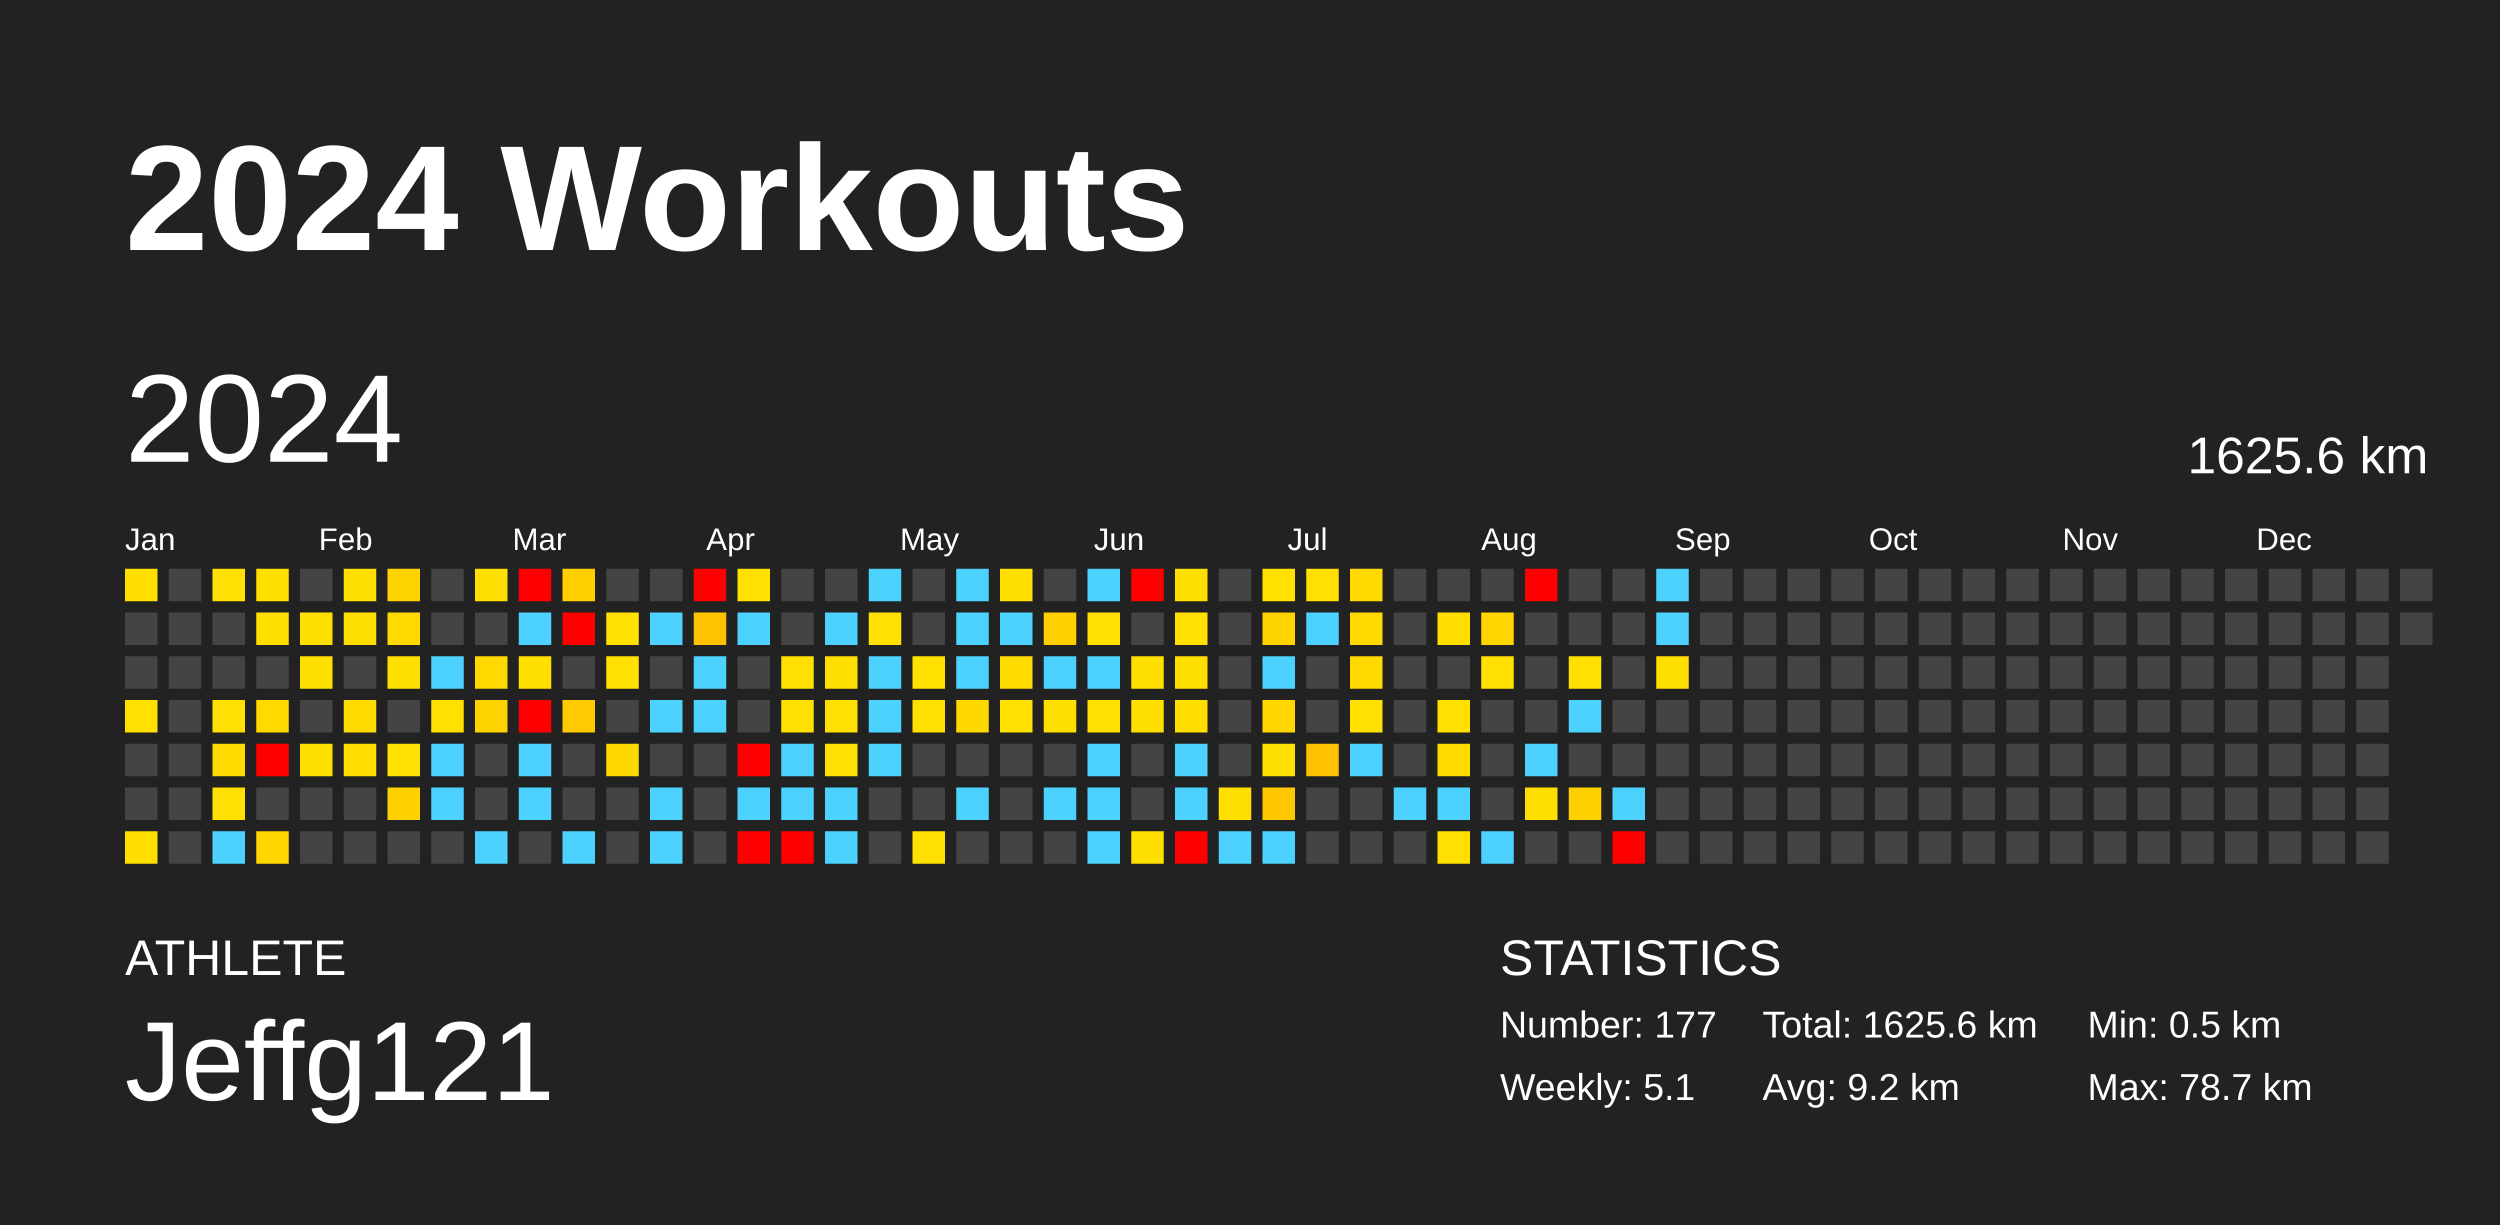
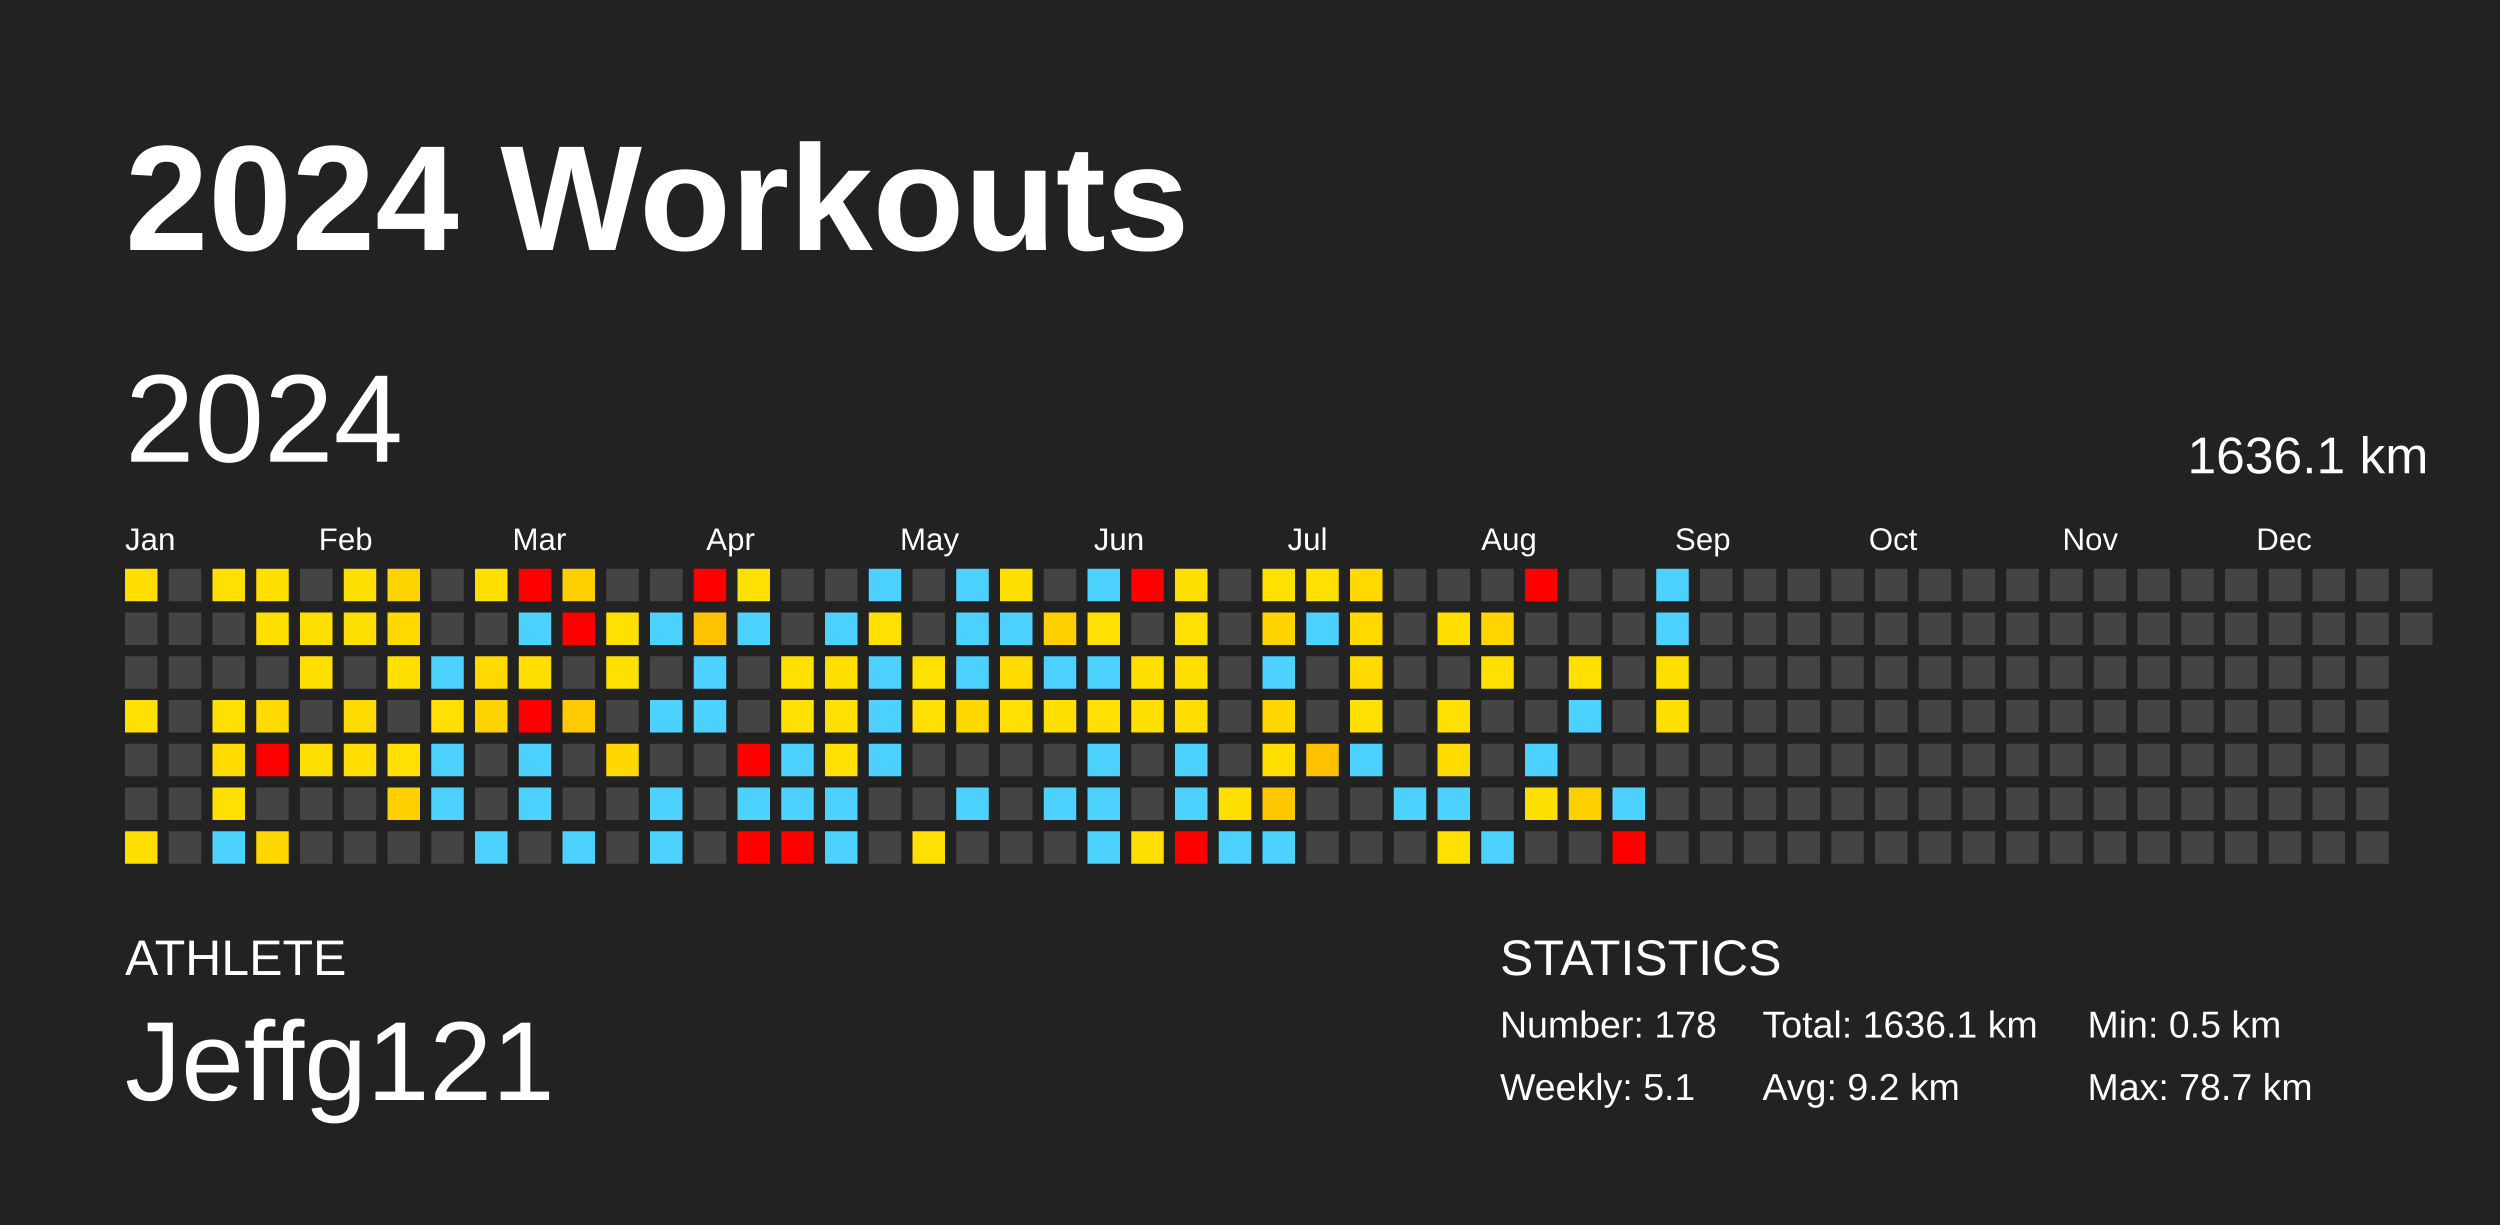
<svg xmlns="http://www.w3.org/2000/svg" baseProfile="full" height="98mm" version="1.1" viewBox="0,0,200,98" width="200mm">
  <defs />
  <rect fill="#222222" height="98" width="200" x="0" y="0" />
  <text fill="#FFFFFF" style="font-size:12px; font-family:Arial; font-weight:bold;" x="10" y="20">2024 Workouts</text>
  <text fill="#FFFFFF" style="font-size:4px; font-family:Arial" x="10" y="78">ATHLETE</text>
  <text fill="#FFFFFF" style="font-size:9px; font-family:Arial" x="10" y="88">Jeffg121</text>
  <text fill="#FFFFFF" style="font-size:4px; font-family:Arial" x="120" y="78">STATISTICS</text>
-   <text fill="#FFFFFF" style="font-size:3px; font-family:Arial" x="120" y="83">Number: 177</text>
+   <text fill="#FFFFFF" style="font-size:3px; font-family:Arial" x="120" y="83">Number: 178</text>
  <text fill="#FFFFFF" style="font-size:3px; font-family:Arial" x="120" y="88">Weekly: 5.1</text>
-   <text fill="#FFFFFF" style="font-size:3px; font-family:Arial" x="141" y="83">Total: 1625.6 km</text>
+   <text fill="#FFFFFF" style="font-size:3px; font-family:Arial" x="141" y="83">Total: 1636.1 km</text>
  <text fill="#FFFFFF" style="font-size:3px; font-family:Arial" x="141" y="88">Avg: 9.2 km</text>
  <text fill="#FFFFFF" style="font-size:3px; font-family:Arial" x="167" y="83">Min: 0.5 km</text>
  <text fill="#FFFFFF" style="font-size:3px; font-family:Arial" x="167" y="88">Max: 78.7 km</text>
  <text dominant-baseline="hanging" fill="#FFFFFF" style="font-size:10.0px; font-family:Arial;" x="10" y="30">2024</text>
-   <text dominant-baseline="hanging" fill="#FFFFFF" style="font-size:4.125px; font-family:Arial;" x="175" y="35">1625.6 km</text>
+   <text dominant-baseline="hanging" fill="#FFFFFF" style="font-size:4.125px; font-family:Arial;" x="175" y="35">1636.1 km</text>
  <text fill="#FFFFFF" style="font-size:2.5px; font-family:Arial" x="10.0" y="44">Jan</text>
  <text fill="#FFFFFF" style="font-size:2.5px; font-family:Arial" x="25.5" y="44">Feb</text>
  <text fill="#FFFFFF" style="font-size:2.5px; font-family:Arial" x="41.0" y="44">Mar</text>
  <text fill="#FFFFFF" style="font-size:2.5px; font-family:Arial" x="56.5" y="44">Apr</text>
  <text fill="#FFFFFF" style="font-size:2.5px; font-family:Arial" x="72.0" y="44">May</text>
  <text fill="#FFFFFF" style="font-size:2.5px; font-family:Arial" x="87.5" y="44">Jun</text>
  <text fill="#FFFFFF" style="font-size:2.5px; font-family:Arial" x="103.0" y="44">Jul</text>
  <text fill="#FFFFFF" style="font-size:2.5px; font-family:Arial" x="118.5" y="44">Aug</text>
  <text fill="#FFFFFF" style="font-size:2.5px; font-family:Arial" x="134.0" y="44">Sep</text>
  <text fill="#FFFFFF" style="font-size:2.5px; font-family:Arial" x="149.5" y="44">Oct</text>
  <text fill="#FFFFFF" style="font-size:2.5px; font-family:Arial" x="165.0" y="44">Nov</text>
  <text fill="#FFFFFF" style="font-size:2.5px; font-family:Arial" x="180.5" y="44">Dec</text>
  <rect fill="#ffde00" height="2.6" width="2.6" x="10.0" y="45.5" />
  <rect fill="#444444" height="2.6" width="2.6" x="10.0" y="49.0" />
  <rect fill="#444444" height="2.6" width="2.6" x="10.0" y="52.5" />
  <rect fill="#ffe000" height="2.6" width="2.6" x="10.0" y="56.0" />
  <rect fill="#444444" height="2.6" width="2.6" x="10.0" y="59.5" />
  <rect fill="#444444" height="2.6" width="2.6" x="10.0" y="63.0" />
  <rect fill="#ffde00" height="2.6" width="2.6" x="10.0" y="66.5" />
  <rect fill="#444444" height="2.6" width="2.6" x="13.5" y="45.5" />
  <rect fill="#444444" height="2.6" width="2.6" x="13.5" y="49.0" />
  <rect fill="#444444" height="2.6" width="2.6" x="13.5" y="52.5" />
  <rect fill="#444444" height="2.6" width="2.6" x="13.5" y="56.0" />
  <rect fill="#444444" height="2.6" width="2.6" x="13.5" y="59.5" />
  <rect fill="#444444" height="2.6" width="2.6" x="13.5" y="63.0" />
  <rect fill="#444444" height="2.6" width="2.6" x="13.5" y="66.5" />
  <rect fill="#ffe000" height="2.6" width="2.6" x="17.0" y="45.5" />
  <rect fill="#444444" height="2.6" width="2.6" x="17.0" y="49.0" />
  <rect fill="#444444" height="2.6" width="2.6" x="17.0" y="52.5" />
  <rect fill="#ffe000" height="2.6" width="2.6" x="17.0" y="56.0" />
  <rect fill="#ffdb00" height="2.6" width="2.6" x="17.0" y="59.5" />
  <rect fill="#ffe000" height="2.6" width="2.6" x="17.0" y="63.0" />
  <rect fill="#4dd2ff" height="2.6" width="2.6" x="17.0" y="66.5" />
  <rect fill="#ffdf00" height="2.6" width="2.6" x="20.5" y="45.5" />
  <rect fill="#ffdf00" height="2.6" width="2.6" x="20.5" y="49.0" />
  <rect fill="#444444" height="2.6" width="2.6" x="20.5" y="52.5" />
  <rect fill="#ffd900" height="2.6" width="2.6" x="20.5" y="56.0" />
  <rect fill="red" height="2.6" width="2.6" x="20.5" y="59.5" />
  <rect fill="#444444" height="2.6" width="2.6" x="20.5" y="63.0" />
  <rect fill="#ffd600" height="2.6" width="2.6" x="20.5" y="66.5" />
  <rect fill="#444444" height="2.6" width="2.6" x="24.0" y="45.5" />
  <rect fill="#ffdf00" height="2.6" width="2.6" x="24.0" y="49.0" />
  <rect fill="#ffdf00" height="2.6" width="2.6" x="24.0" y="52.5" />
  <rect fill="#444444" height="2.6" width="2.6" x="24.0" y="56.0" />
  <rect fill="#ffdf00" height="2.6" width="2.6" x="24.0" y="59.5" />
  <rect fill="#444444" height="2.6" width="2.6" x="24.0" y="63.0" />
  <rect fill="#444444" height="2.6" width="2.6" x="24.0" y="66.5" />
  <rect fill="#ffdf00" height="2.6" width="2.6" x="27.5" y="45.5" />
  <rect fill="#ffdf00" height="2.6" width="2.6" x="27.5" y="49.0" />
  <rect fill="#444444" height="2.6" width="2.6" x="27.5" y="52.5" />
  <rect fill="#ffda00" height="2.6" width="2.6" x="27.5" y="56.0" />
  <rect fill="#ffde00" height="2.6" width="2.6" x="27.5" y="59.5" />
  <rect fill="#444444" height="2.6" width="2.6" x="27.5" y="63.0" />
  <rect fill="#444444" height="2.6" width="2.6" x="27.5" y="66.5" />
  <rect fill="#ffd300" height="2.6" width="2.6" x="31.0" y="45.5" />
  <rect fill="#ffd900" height="2.6" width="2.6" x="31.0" y="49.0" />
  <rect fill="#ffdf00" height="2.6" width="2.6" x="31.0" y="52.5" />
  <rect fill="#444444" height="2.6" width="2.6" x="31.0" y="56.0" />
  <rect fill="#ffe000" height="2.6" width="2.6" x="31.0" y="59.5" />
  <rect fill="#ffd000" height="2.6" width="2.6" x="31.0" y="63.0" />
  <rect fill="#444444" height="2.6" width="2.6" x="31.0" y="66.5" />
  <rect fill="#444444" height="2.6" width="2.6" x="34.5" y="45.5" />
  <rect fill="#444444" height="2.6" width="2.6" x="34.5" y="49.0" />
  <rect fill="#4dd2ff" height="2.6" width="2.6" x="34.5" y="52.5" />
  <rect fill="#ffe000" height="2.6" width="2.6" x="34.5" y="56.0" />
  <rect fill="#4dd2ff" height="2.6" width="2.6" x="34.5" y="59.5" />
  <rect fill="#4dd2ff" height="2.6" width="2.6" x="34.5" y="63.0" />
  <rect fill="#444444" height="2.6" width="2.6" x="34.5" y="66.5" />
  <rect fill="#ffdf00" height="2.6" width="2.6" x="38.0" y="45.5" />
  <rect fill="#444444" height="2.6" width="2.6" x="38.0" y="49.0" />
  <rect fill="#ffd900" height="2.6" width="2.6" x="38.0" y="52.5" />
  <rect fill="#ffd300" height="2.6" width="2.6" x="38.0" y="56.0" />
  <rect fill="#444444" height="2.6" width="2.6" x="38.0" y="59.5" />
  <rect fill="#444444" height="2.6" width="2.6" x="38.0" y="63.0" />
  <rect fill="#4dd2ff" height="2.6" width="2.6" x="38.0" y="66.5" />
  <rect fill="red" height="2.6" width="2.6" x="41.5" y="45.5" />
  <rect fill="#4dd2ff" height="2.6" width="2.6" x="41.5" y="49.0" />
  <rect fill="#ffdf00" height="2.6" width="2.6" x="41.5" y="52.5" />
  <rect fill="red" height="2.6" width="2.6" x="41.5" y="56.0" />
  <rect fill="#4dd2ff" height="2.6" width="2.6" x="41.5" y="59.5" />
  <rect fill="#4dd2ff" height="2.6" width="2.6" x="41.5" y="63.0" />
  <rect fill="#444444" height="2.6" width="2.6" x="41.5" y="66.5" />
  <rect fill="#ffcf00" height="2.6" width="2.6" x="45.0" y="45.5" />
  <rect fill="red" height="2.6" width="2.6" x="45.0" y="49.0" />
  <rect fill="#444444" height="2.6" width="2.6" x="45.0" y="52.5" />
  <rect fill="#ffcb00" height="2.6" width="2.6" x="45.0" y="56.0" />
  <rect fill="#444444" height="2.6" width="2.6" x="45.0" y="59.5" />
  <rect fill="#444444" height="2.6" width="2.6" x="45.0" y="63.0" />
  <rect fill="#4dd2ff" height="2.6" width="2.6" x="45.0" y="66.5" />
  <rect fill="#444444" height="2.6" width="2.6" x="48.5" y="45.5" />
  <rect fill="#ffe000" height="2.6" width="2.6" x="48.5" y="49.0" />
  <rect fill="#ffe000" height="2.6" width="2.6" x="48.5" y="52.5" />
  <rect fill="#444444" height="2.6" width="2.6" x="48.5" y="56.0" />
  <rect fill="#ffd800" height="2.6" width="2.6" x="48.5" y="59.5" />
  <rect fill="#444444" height="2.6" width="2.6" x="48.5" y="63.0" />
  <rect fill="#444444" height="2.6" width="2.6" x="48.5" y="66.5" />
  <rect fill="#444444" height="2.6" width="2.6" x="52.0" y="45.5" />
  <rect fill="#4dd2ff" height="2.6" width="2.6" x="52.0" y="49.0" />
  <rect fill="#444444" height="2.6" width="2.6" x="52.0" y="52.5" />
  <rect fill="#4dd2ff" height="2.6" width="2.6" x="52.0" y="56.0" />
  <rect fill="#444444" height="2.6" width="2.6" x="52.0" y="59.5" />
  <rect fill="#4dd2ff" height="2.6" width="2.6" x="52.0" y="63.0" />
  <rect fill="#4dd2ff" height="2.6" width="2.6" x="52.0" y="66.5" />
  <rect fill="red" height="2.6" width="2.6" x="55.5" y="45.5" />
  <rect fill="#ffc200" height="2.6" width="2.6" x="55.5" y="49.0" />
  <rect fill="#4dd2ff" height="2.6" width="2.6" x="55.5" y="52.5" />
  <rect fill="#4dd2ff" height="2.6" width="2.6" x="55.5" y="56.0" />
  <rect fill="#444444" height="2.6" width="2.6" x="55.5" y="59.5" />
  <rect fill="#444444" height="2.6" width="2.6" x="55.5" y="63.0" />
  <rect fill="#444444" height="2.6" width="2.6" x="55.5" y="66.5" />
  <rect fill="#ffe000" height="2.6" width="2.6" x="59.0" y="45.5" />
  <rect fill="#4dd2ff" height="2.6" width="2.6" x="59.0" y="49.0" />
  <rect fill="#444444" height="2.6" width="2.6" x="59.0" y="52.5" />
  <rect fill="#444444" height="2.6" width="2.6" x="59.0" y="56.0" />
  <rect fill="red" height="2.6" width="2.6" x="59.0" y="59.5" />
  <rect fill="#4dd2ff" height="2.6" width="2.6" x="59.0" y="63.0" />
  <rect fill="red" height="2.6" width="2.6" x="59.0" y="66.5" />
  <rect fill="#444444" height="2.6" width="2.6" x="62.5" y="45.5" />
  <rect fill="#444444" height="2.6" width="2.6" x="62.5" y="49.0" />
  <rect fill="#ffe000" height="2.6" width="2.6" x="62.5" y="52.5" />
  <rect fill="#ffe000" height="2.6" width="2.6" x="62.5" y="56.0" />
  <rect fill="#4dd2ff" height="2.6" width="2.6" x="62.5" y="59.5" />
  <rect fill="#4dd2ff" height="2.6" width="2.6" x="62.5" y="63.0" />
  <rect fill="red" height="2.6" width="2.6" x="62.5" y="66.5" />
  <rect fill="#444444" height="2.6" width="2.6" x="66.0" y="45.5" />
  <rect fill="#4dd2ff" height="2.6" width="2.6" x="66.0" y="49.0" />
  <rect fill="#ffdf00" height="2.6" width="2.6" x="66.0" y="52.5" />
  <rect fill="#ffe000" height="2.6" width="2.6" x="66.0" y="56.0" />
  <rect fill="#ffe000" height="2.6" width="2.6" x="66.0" y="59.5" />
  <rect fill="#4dd2ff" height="2.6" width="2.6" x="66.0" y="63.0" />
  <rect fill="#4dd2ff" height="2.6" width="2.6" x="66.0" y="66.5" />
  <rect fill="#4dd2ff" height="2.6" width="2.6" x="69.5" y="45.5" />
  <rect fill="#ffe000" height="2.6" width="2.6" x="69.5" y="49.0" />
  <rect fill="#4dd2ff" height="2.6" width="2.6" x="69.5" y="52.5" />
  <rect fill="#4dd2ff" height="2.6" width="2.6" x="69.5" y="56.0" />
  <rect fill="#4dd2ff" height="2.6" width="2.6" x="69.5" y="59.5" />
  <rect fill="#444444" height="2.6" width="2.6" x="69.5" y="63.0" />
  <rect fill="#444444" height="2.6" width="2.6" x="69.5" y="66.5" />
  <rect fill="#444444" height="2.6" width="2.6" x="73.0" y="45.5" />
  <rect fill="#444444" height="2.6" width="2.6" x="73.0" y="49.0" />
  <rect fill="#ffe100" height="2.6" width="2.6" x="73.0" y="52.5" />
  <rect fill="#ffe000" height="2.6" width="2.6" x="73.0" y="56.0" />
  <rect fill="#444444" height="2.6" width="2.6" x="73.0" y="59.5" />
  <rect fill="#444444" height="2.6" width="2.6" x="73.0" y="63.0" />
  <rect fill="#ffe000" height="2.6" width="2.6" x="73.0" y="66.5" />
  <rect fill="#4dd2ff" height="2.6" width="2.6" x="76.5" y="45.5" />
  <rect fill="#4dd2ff" height="2.6" width="2.6" x="76.5" y="49.0" />
  <rect fill="#4dd2ff" height="2.6" width="2.6" x="76.5" y="52.5" />
  <rect fill="#ffd800" height="2.6" width="2.6" x="76.5" y="56.0" />
  <rect fill="#444444" height="2.6" width="2.6" x="76.5" y="59.5" />
  <rect fill="#4dd2ff" height="2.6" width="2.6" x="76.5" y="63.0" />
  <rect fill="#444444" height="2.6" width="2.6" x="76.5" y="66.5" />
  <rect fill="#ffdf00" height="2.6" width="2.6" x="80.0" y="45.5" />
  <rect fill="#4dd2ff" height="2.6" width="2.6" x="80.0" y="49.0" />
  <rect fill="#ffdc00" height="2.6" width="2.6" x="80.0" y="52.5" />
  <rect fill="#ffe000" height="2.6" width="2.6" x="80.0" y="56.0" />
  <rect fill="#444444" height="2.6" width="2.6" x="80.0" y="59.5" />
  <rect fill="#444444" height="2.6" width="2.6" x="80.0" y="63.0" />
  <rect fill="#444444" height="2.6" width="2.6" x="80.0" y="66.5" />
  <rect fill="#444444" height="2.6" width="2.6" x="83.5" y="45.5" />
  <rect fill="#ffcf00" height="2.6" width="2.6" x="83.5" y="49.0" />
  <rect fill="#4dd2ff" height="2.6" width="2.6" x="83.5" y="52.5" />
  <rect fill="#ffdf00" height="2.6" width="2.6" x="83.5" y="56.0" />
  <rect fill="#444444" height="2.6" width="2.6" x="83.5" y="59.5" />
  <rect fill="#4dd2ff" height="2.6" width="2.6" x="83.5" y="63.0" />
  <rect fill="#444444" height="2.6" width="2.6" x="83.5" y="66.5" />
  <rect fill="#4dd2ff" height="2.6" width="2.6" x="87.0" y="45.5" />
  <rect fill="#ffe000" height="2.6" width="2.6" x="87.0" y="49.0" />
  <rect fill="#4dd2ff" height="2.6" width="2.6" x="87.0" y="52.5" />
  <rect fill="#ffe000" height="2.6" width="2.6" x="87.0" y="56.0" />
  <rect fill="#4dd2ff" height="2.6" width="2.6" x="87.0" y="59.5" />
  <rect fill="#4dd2ff" height="2.6" width="2.6" x="87.0" y="63.0" />
  <rect fill="#4dd2ff" height="2.6" width="2.6" x="87.0" y="66.5" />
  <rect fill="red" height="2.6" width="2.6" x="90.5" y="45.5" />
  <rect fill="#444444" height="2.6" width="2.6" x="90.5" y="49.0" />
  <rect fill="#ffdf00" height="2.6" width="2.6" x="90.5" y="52.5" />
  <rect fill="#ffdf00" height="2.6" width="2.6" x="90.5" y="56.0" />
  <rect fill="#444444" height="2.6" width="2.6" x="90.5" y="59.5" />
  <rect fill="#444444" height="2.6" width="2.6" x="90.5" y="63.0" />
  <rect fill="#ffdf00" height="2.6" width="2.6" x="90.5" y="66.5" />
  <rect fill="#ffdf00" height="2.6" width="2.6" x="94.0" y="45.5" />
  <rect fill="#ffe000" height="2.6" width="2.6" x="94.0" y="49.0" />
  <rect fill="#ffdf00" height="2.6" width="2.6" x="94.0" y="52.5" />
  <rect fill="#ffde00" height="2.6" width="2.6" x="94.0" y="56.0" />
  <rect fill="#4dd2ff" height="2.6" width="2.6" x="94.0" y="59.5" />
  <rect fill="#4dd2ff" height="2.6" width="2.6" x="94.0" y="63.0" />
  <rect fill="red" height="2.6" width="2.6" x="94.0" y="66.5" />
  <rect fill="#444444" height="2.6" width="2.6" x="97.5" y="45.5" />
  <rect fill="#444444" height="2.6" width="2.6" x="97.5" y="49.0" />
  <rect fill="#444444" height="2.6" width="2.6" x="97.5" y="52.5" />
  <rect fill="#444444" height="2.6" width="2.6" x="97.5" y="56.0" />
  <rect fill="#444444" height="2.6" width="2.6" x="97.5" y="59.5" />
  <rect fill="#ffdf00" height="2.6" width="2.6" x="97.5" y="63.0" />
  <rect fill="#4dd2ff" height="2.6" width="2.6" x="97.5" y="66.5" />
  <rect fill="#ffe100" height="2.6" width="2.6" x="101.0" y="45.5" />
  <rect fill="#ffd300" height="2.6" width="2.6" x="101.0" y="49.0" />
  <rect fill="#4dd2ff" height="2.6" width="2.6" x="101.0" y="52.5" />
  <rect fill="#ffd600" height="2.6" width="2.6" x="101.0" y="56.0" />
  <rect fill="#ffdf00" height="2.6" width="2.6" x="101.0" y="59.5" />
  <rect fill="#ffc700" height="2.6" width="2.6" x="101.0" y="63.0" />
  <rect fill="#4dd2ff" height="2.6" width="2.6" x="101.0" y="66.5" />
  <rect fill="#ffe000" height="2.6" width="2.6" x="104.5" y="45.5" />
  <rect fill="#4dd2ff" height="2.6" width="2.6" x="104.5" y="49.0" />
  <rect fill="#444444" height="2.6" width="2.6" x="104.5" y="52.5" />
  <rect fill="#444444" height="2.6" width="2.6" x="104.5" y="56.0" />
  <rect fill="#ffc100" height="2.6" width="2.6" x="104.5" y="59.5" />
  <rect fill="#444444" height="2.6" width="2.6" x="104.5" y="63.0" />
  <rect fill="#444444" height="2.6" width="2.6" x="104.5" y="66.5" />
  <rect fill="#ffd900" height="2.6" width="2.6" x="108.0" y="45.5" />
  <rect fill="#ffd900" height="2.6" width="2.6" x="108.0" y="49.0" />
  <rect fill="#ffd900" height="2.6" width="2.6" x="108.0" y="52.5" />
  <rect fill="#ffe000" height="2.6" width="2.6" x="108.0" y="56.0" />
  <rect fill="#4dd2ff" height="2.6" width="2.6" x="108.0" y="59.5" />
  <rect fill="#444444" height="2.6" width="2.6" x="108.0" y="63.0" />
  <rect fill="#444444" height="2.6" width="2.6" x="108.0" y="66.5" />
  <rect fill="#444444" height="2.6" width="2.6" x="111.5" y="45.5" />
  <rect fill="#444444" height="2.6" width="2.6" x="111.5" y="49.0" />
  <rect fill="#444444" height="2.6" width="2.6" x="111.5" y="52.5" />
  <rect fill="#444444" height="2.6" width="2.6" x="111.5" y="56.0" />
  <rect fill="#444444" height="2.6" width="2.6" x="111.5" y="59.5" />
  <rect fill="#4dd2ff" height="2.6" width="2.6" x="111.5" y="63.0" />
  <rect fill="#444444" height="2.6" width="2.6" x="111.5" y="66.5" />
  <rect fill="#444444" height="2.6" width="2.6" x="115.0" y="45.5" />
  <rect fill="#ffde00" height="2.6" width="2.6" x="115.0" y="49.0" />
  <rect fill="#444444" height="2.6" width="2.6" x="115.0" y="52.5" />
  <rect fill="#ffe000" height="2.6" width="2.6" x="115.0" y="56.0" />
  <rect fill="#ffdb00" height="2.6" width="2.6" x="115.0" y="59.5" />
  <rect fill="#4dd2ff" height="2.6" width="2.6" x="115.0" y="63.0" />
  <rect fill="#ffe000" height="2.6" width="2.6" x="115.0" y="66.5" />
  <rect fill="#444444" height="2.6" width="2.6" x="118.5" y="45.5" />
  <rect fill="#ffd500" height="2.6" width="2.6" x="118.5" y="49.0" />
  <rect fill="#ffe000" height="2.6" width="2.6" x="118.5" y="52.5" />
  <rect fill="#444444" height="2.6" width="2.6" x="118.5" y="56.0" />
  <rect fill="#444444" height="2.6" width="2.6" x="118.5" y="59.5" />
  <rect fill="#444444" height="2.6" width="2.6" x="118.5" y="63.0" />
  <rect fill="#4dd2ff" height="2.6" width="2.6" x="118.5" y="66.5" />
  <rect fill="red" height="2.6" width="2.6" x="122.0" y="45.5" />
  <rect fill="#444444" height="2.6" width="2.6" x="122.0" y="49.0" />
  <rect fill="#444444" height="2.6" width="2.6" x="122.0" y="52.5" />
  <rect fill="#444444" height="2.6" width="2.6" x="122.0" y="56.0" />
  <rect fill="#4dd2ff" height="2.6" width="2.6" x="122.0" y="59.5" />
  <rect fill="#ffdf00" height="2.6" width="2.6" x="122.0" y="63.0" />
  <rect fill="#444444" height="2.6" width="2.6" x="122.0" y="66.5" />
  <rect fill="#444444" height="2.6" width="2.6" x="125.5" y="45.5" />
  <rect fill="#444444" height="2.6" width="2.6" x="125.5" y="49.0" />
  <rect fill="#ffe000" height="2.6" width="2.6" x="125.5" y="52.5" />
  <rect fill="#4dd2ff" height="2.6" width="2.6" x="125.5" y="56.0" />
  <rect fill="#444444" height="2.6" width="2.6" x="125.5" y="59.5" />
  <rect fill="#ffd000" height="2.6" width="2.6" x="125.5" y="63.0" />
  <rect fill="#444444" height="2.6" width="2.6" x="125.5" y="66.5" />
  <rect fill="#444444" height="2.6" width="2.6" x="129.0" y="45.5" />
  <rect fill="#444444" height="2.6" width="2.6" x="129.0" y="49.0" />
  <rect fill="#444444" height="2.6" width="2.6" x="129.0" y="52.5" />
  <rect fill="#444444" height="2.6" width="2.6" x="129.0" y="56.0" />
  <rect fill="#444444" height="2.6" width="2.6" x="129.0" y="59.5" />
  <rect fill="#4dd2ff" height="2.6" width="2.6" x="129.0" y="63.0" />
  <rect fill="red" height="2.6" width="2.6" x="129.0" y="66.5" />
  <rect fill="#4dd2ff" height="2.6" width="2.6" x="132.5" y="45.5" />
  <rect fill="#4dd2ff" height="2.6" width="2.6" x="132.5" y="49.0" />
  <rect fill="#ffdf00" height="2.6" width="2.6" x="132.5" y="52.5" />
-   <rect fill="#444444" height="2.6" width="2.6" x="132.5" y="56.0" />
+   <rect fill="#ffdf00" height="2.6" width="2.6" x="132.5" y="56.0" />
  <rect fill="#444444" height="2.6" width="2.6" x="132.5" y="59.5" />
  <rect fill="#444444" height="2.6" width="2.6" x="132.5" y="63.0" />
  <rect fill="#444444" height="2.6" width="2.6" x="132.5" y="66.5" />
  <rect fill="#444444" height="2.6" width="2.6" x="136.0" y="45.5" />
  <rect fill="#444444" height="2.6" width="2.6" x="136.0" y="49.0" />
  <rect fill="#444444" height="2.6" width="2.6" x="136.0" y="52.5" />
  <rect fill="#444444" height="2.6" width="2.6" x="136.0" y="56.0" />
  <rect fill="#444444" height="2.6" width="2.6" x="136.0" y="59.5" />
  <rect fill="#444444" height="2.6" width="2.6" x="136.0" y="63.0" />
  <rect fill="#444444" height="2.6" width="2.6" x="136.0" y="66.5" />
  <rect fill="#444444" height="2.6" width="2.6" x="139.5" y="45.5" />
  <rect fill="#444444" height="2.6" width="2.6" x="139.5" y="49.0" />
  <rect fill="#444444" height="2.6" width="2.6" x="139.5" y="52.5" />
  <rect fill="#444444" height="2.6" width="2.6" x="139.5" y="56.0" />
  <rect fill="#444444" height="2.6" width="2.6" x="139.5" y="59.5" />
  <rect fill="#444444" height="2.6" width="2.6" x="139.5" y="63.0" />
  <rect fill="#444444" height="2.6" width="2.6" x="139.5" y="66.5" />
  <rect fill="#444444" height="2.6" width="2.6" x="143.0" y="45.5" />
  <rect fill="#444444" height="2.6" width="2.6" x="143.0" y="49.0" />
  <rect fill="#444444" height="2.6" width="2.6" x="143.0" y="52.5" />
  <rect fill="#444444" height="2.6" width="2.6" x="143.0" y="56.0" />
  <rect fill="#444444" height="2.6" width="2.6" x="143.0" y="59.5" />
  <rect fill="#444444" height="2.6" width="2.6" x="143.0" y="63.0" />
  <rect fill="#444444" height="2.6" width="2.6" x="143.0" y="66.5" />
  <rect fill="#444444" height="2.6" width="2.6" x="146.5" y="45.5" />
  <rect fill="#444444" height="2.6" width="2.6" x="146.5" y="49.0" />
  <rect fill="#444444" height="2.6" width="2.6" x="146.5" y="52.5" />
  <rect fill="#444444" height="2.6" width="2.6" x="146.5" y="56.0" />
  <rect fill="#444444" height="2.6" width="2.6" x="146.5" y="59.5" />
  <rect fill="#444444" height="2.6" width="2.6" x="146.5" y="63.0" />
  <rect fill="#444444" height="2.6" width="2.6" x="146.5" y="66.5" />
  <rect fill="#444444" height="2.6" width="2.6" x="150.0" y="45.5" />
  <rect fill="#444444" height="2.6" width="2.6" x="150.0" y="49.0" />
  <rect fill="#444444" height="2.6" width="2.6" x="150.0" y="52.5" />
  <rect fill="#444444" height="2.6" width="2.6" x="150.0" y="56.0" />
  <rect fill="#444444" height="2.6" width="2.6" x="150.0" y="59.5" />
  <rect fill="#444444" height="2.6" width="2.6" x="150.0" y="63.0" />
  <rect fill="#444444" height="2.6" width="2.6" x="150.0" y="66.5" />
  <rect fill="#444444" height="2.6" width="2.6" x="153.5" y="45.5" />
  <rect fill="#444444" height="2.6" width="2.6" x="153.5" y="49.0" />
  <rect fill="#444444" height="2.6" width="2.6" x="153.5" y="52.5" />
  <rect fill="#444444" height="2.6" width="2.6" x="153.5" y="56.0" />
  <rect fill="#444444" height="2.6" width="2.6" x="153.5" y="59.5" />
  <rect fill="#444444" height="2.6" width="2.6" x="153.5" y="63.0" />
  <rect fill="#444444" height="2.6" width="2.6" x="153.5" y="66.5" />
  <rect fill="#444444" height="2.6" width="2.6" x="157.0" y="45.5" />
  <rect fill="#444444" height="2.6" width="2.6" x="157.0" y="49.0" />
  <rect fill="#444444" height="2.6" width="2.6" x="157.0" y="52.5" />
  <rect fill="#444444" height="2.6" width="2.6" x="157.0" y="56.0" />
  <rect fill="#444444" height="2.6" width="2.6" x="157.0" y="59.5" />
  <rect fill="#444444" height="2.6" width="2.6" x="157.0" y="63.0" />
  <rect fill="#444444" height="2.6" width="2.6" x="157.0" y="66.5" />
  <rect fill="#444444" height="2.6" width="2.6" x="160.5" y="45.5" />
  <rect fill="#444444" height="2.6" width="2.6" x="160.5" y="49.0" />
  <rect fill="#444444" height="2.6" width="2.6" x="160.5" y="52.5" />
  <rect fill="#444444" height="2.6" width="2.6" x="160.5" y="56.0" />
  <rect fill="#444444" height="2.6" width="2.6" x="160.5" y="59.5" />
  <rect fill="#444444" height="2.6" width="2.6" x="160.5" y="63.0" />
  <rect fill="#444444" height="2.6" width="2.6" x="160.5" y="66.5" />
  <rect fill="#444444" height="2.6" width="2.6" x="164.0" y="45.5" />
  <rect fill="#444444" height="2.6" width="2.6" x="164.0" y="49.0" />
  <rect fill="#444444" height="2.6" width="2.6" x="164.0" y="52.5" />
  <rect fill="#444444" height="2.6" width="2.6" x="164.0" y="56.0" />
  <rect fill="#444444" height="2.6" width="2.6" x="164.0" y="59.5" />
  <rect fill="#444444" height="2.6" width="2.6" x="164.0" y="63.0" />
  <rect fill="#444444" height="2.6" width="2.6" x="164.0" y="66.5" />
  <rect fill="#444444" height="2.6" width="2.6" x="167.5" y="45.5" />
  <rect fill="#444444" height="2.6" width="2.6" x="167.5" y="49.0" />
  <rect fill="#444444" height="2.6" width="2.6" x="167.5" y="52.5" />
  <rect fill="#444444" height="2.6" width="2.6" x="167.5" y="56.0" />
  <rect fill="#444444" height="2.6" width="2.6" x="167.5" y="59.5" />
  <rect fill="#444444" height="2.6" width="2.6" x="167.5" y="63.0" />
  <rect fill="#444444" height="2.6" width="2.6" x="167.5" y="66.5" />
  <rect fill="#444444" height="2.6" width="2.6" x="171.0" y="45.5" />
  <rect fill="#444444" height="2.6" width="2.6" x="171.0" y="49.0" />
  <rect fill="#444444" height="2.6" width="2.6" x="171.0" y="52.5" />
  <rect fill="#444444" height="2.6" width="2.6" x="171.0" y="56.0" />
  <rect fill="#444444" height="2.6" width="2.6" x="171.0" y="59.5" />
  <rect fill="#444444" height="2.6" width="2.6" x="171.0" y="63.0" />
  <rect fill="#444444" height="2.6" width="2.6" x="171.0" y="66.5" />
  <rect fill="#444444" height="2.6" width="2.6" x="174.5" y="45.5" />
  <rect fill="#444444" height="2.6" width="2.6" x="174.5" y="49.0" />
  <rect fill="#444444" height="2.6" width="2.6" x="174.5" y="52.5" />
  <rect fill="#444444" height="2.6" width="2.6" x="174.5" y="56.0" />
  <rect fill="#444444" height="2.6" width="2.6" x="174.5" y="59.5" />
  <rect fill="#444444" height="2.6" width="2.6" x="174.5" y="63.0" />
  <rect fill="#444444" height="2.6" width="2.6" x="174.5" y="66.5" />
  <rect fill="#444444" height="2.6" width="2.6" x="178.0" y="45.5" />
  <rect fill="#444444" height="2.6" width="2.6" x="178.0" y="49.0" />
  <rect fill="#444444" height="2.6" width="2.6" x="178.0" y="52.5" />
  <rect fill="#444444" height="2.6" width="2.6" x="178.0" y="56.0" />
  <rect fill="#444444" height="2.6" width="2.6" x="178.0" y="59.5" />
  <rect fill="#444444" height="2.6" width="2.6" x="178.0" y="63.0" />
  <rect fill="#444444" height="2.6" width="2.6" x="178.0" y="66.5" />
  <rect fill="#444444" height="2.6" width="2.6" x="181.5" y="45.5" />
  <rect fill="#444444" height="2.6" width="2.6" x="181.5" y="49.0" />
  <rect fill="#444444" height="2.6" width="2.6" x="181.5" y="52.5" />
  <rect fill="#444444" height="2.6" width="2.6" x="181.5" y="56.0" />
  <rect fill="#444444" height="2.6" width="2.6" x="181.5" y="59.5" />
  <rect fill="#444444" height="2.6" width="2.6" x="181.5" y="63.0" />
  <rect fill="#444444" height="2.6" width="2.6" x="181.5" y="66.5" />
  <rect fill="#444444" height="2.6" width="2.6" x="185.0" y="45.5" />
  <rect fill="#444444" height="2.6" width="2.6" x="185.0" y="49.0" />
  <rect fill="#444444" height="2.6" width="2.6" x="185.0" y="52.5" />
  <rect fill="#444444" height="2.6" width="2.6" x="185.0" y="56.0" />
  <rect fill="#444444" height="2.6" width="2.6" x="185.0" y="59.5" />
  <rect fill="#444444" height="2.6" width="2.6" x="185.0" y="63.0" />
  <rect fill="#444444" height="2.6" width="2.6" x="185.0" y="66.5" />
  <rect fill="#444444" height="2.6" width="2.6" x="188.5" y="45.5" />
  <rect fill="#444444" height="2.6" width="2.6" x="188.5" y="49.0" />
  <rect fill="#444444" height="2.6" width="2.6" x="188.5" y="52.5" />
  <rect fill="#444444" height="2.6" width="2.6" x="188.5" y="56.0" />
  <rect fill="#444444" height="2.6" width="2.6" x="188.5" y="59.5" />
  <rect fill="#444444" height="2.6" width="2.6" x="188.5" y="63.0" />
  <rect fill="#444444" height="2.6" width="2.6" x="188.5" y="66.5" />
  <rect fill="#444444" height="2.6" width="2.6" x="192.0" y="45.5" />
  <rect fill="#444444" height="2.6" width="2.6" x="192.0" y="49.0" />
</svg>
